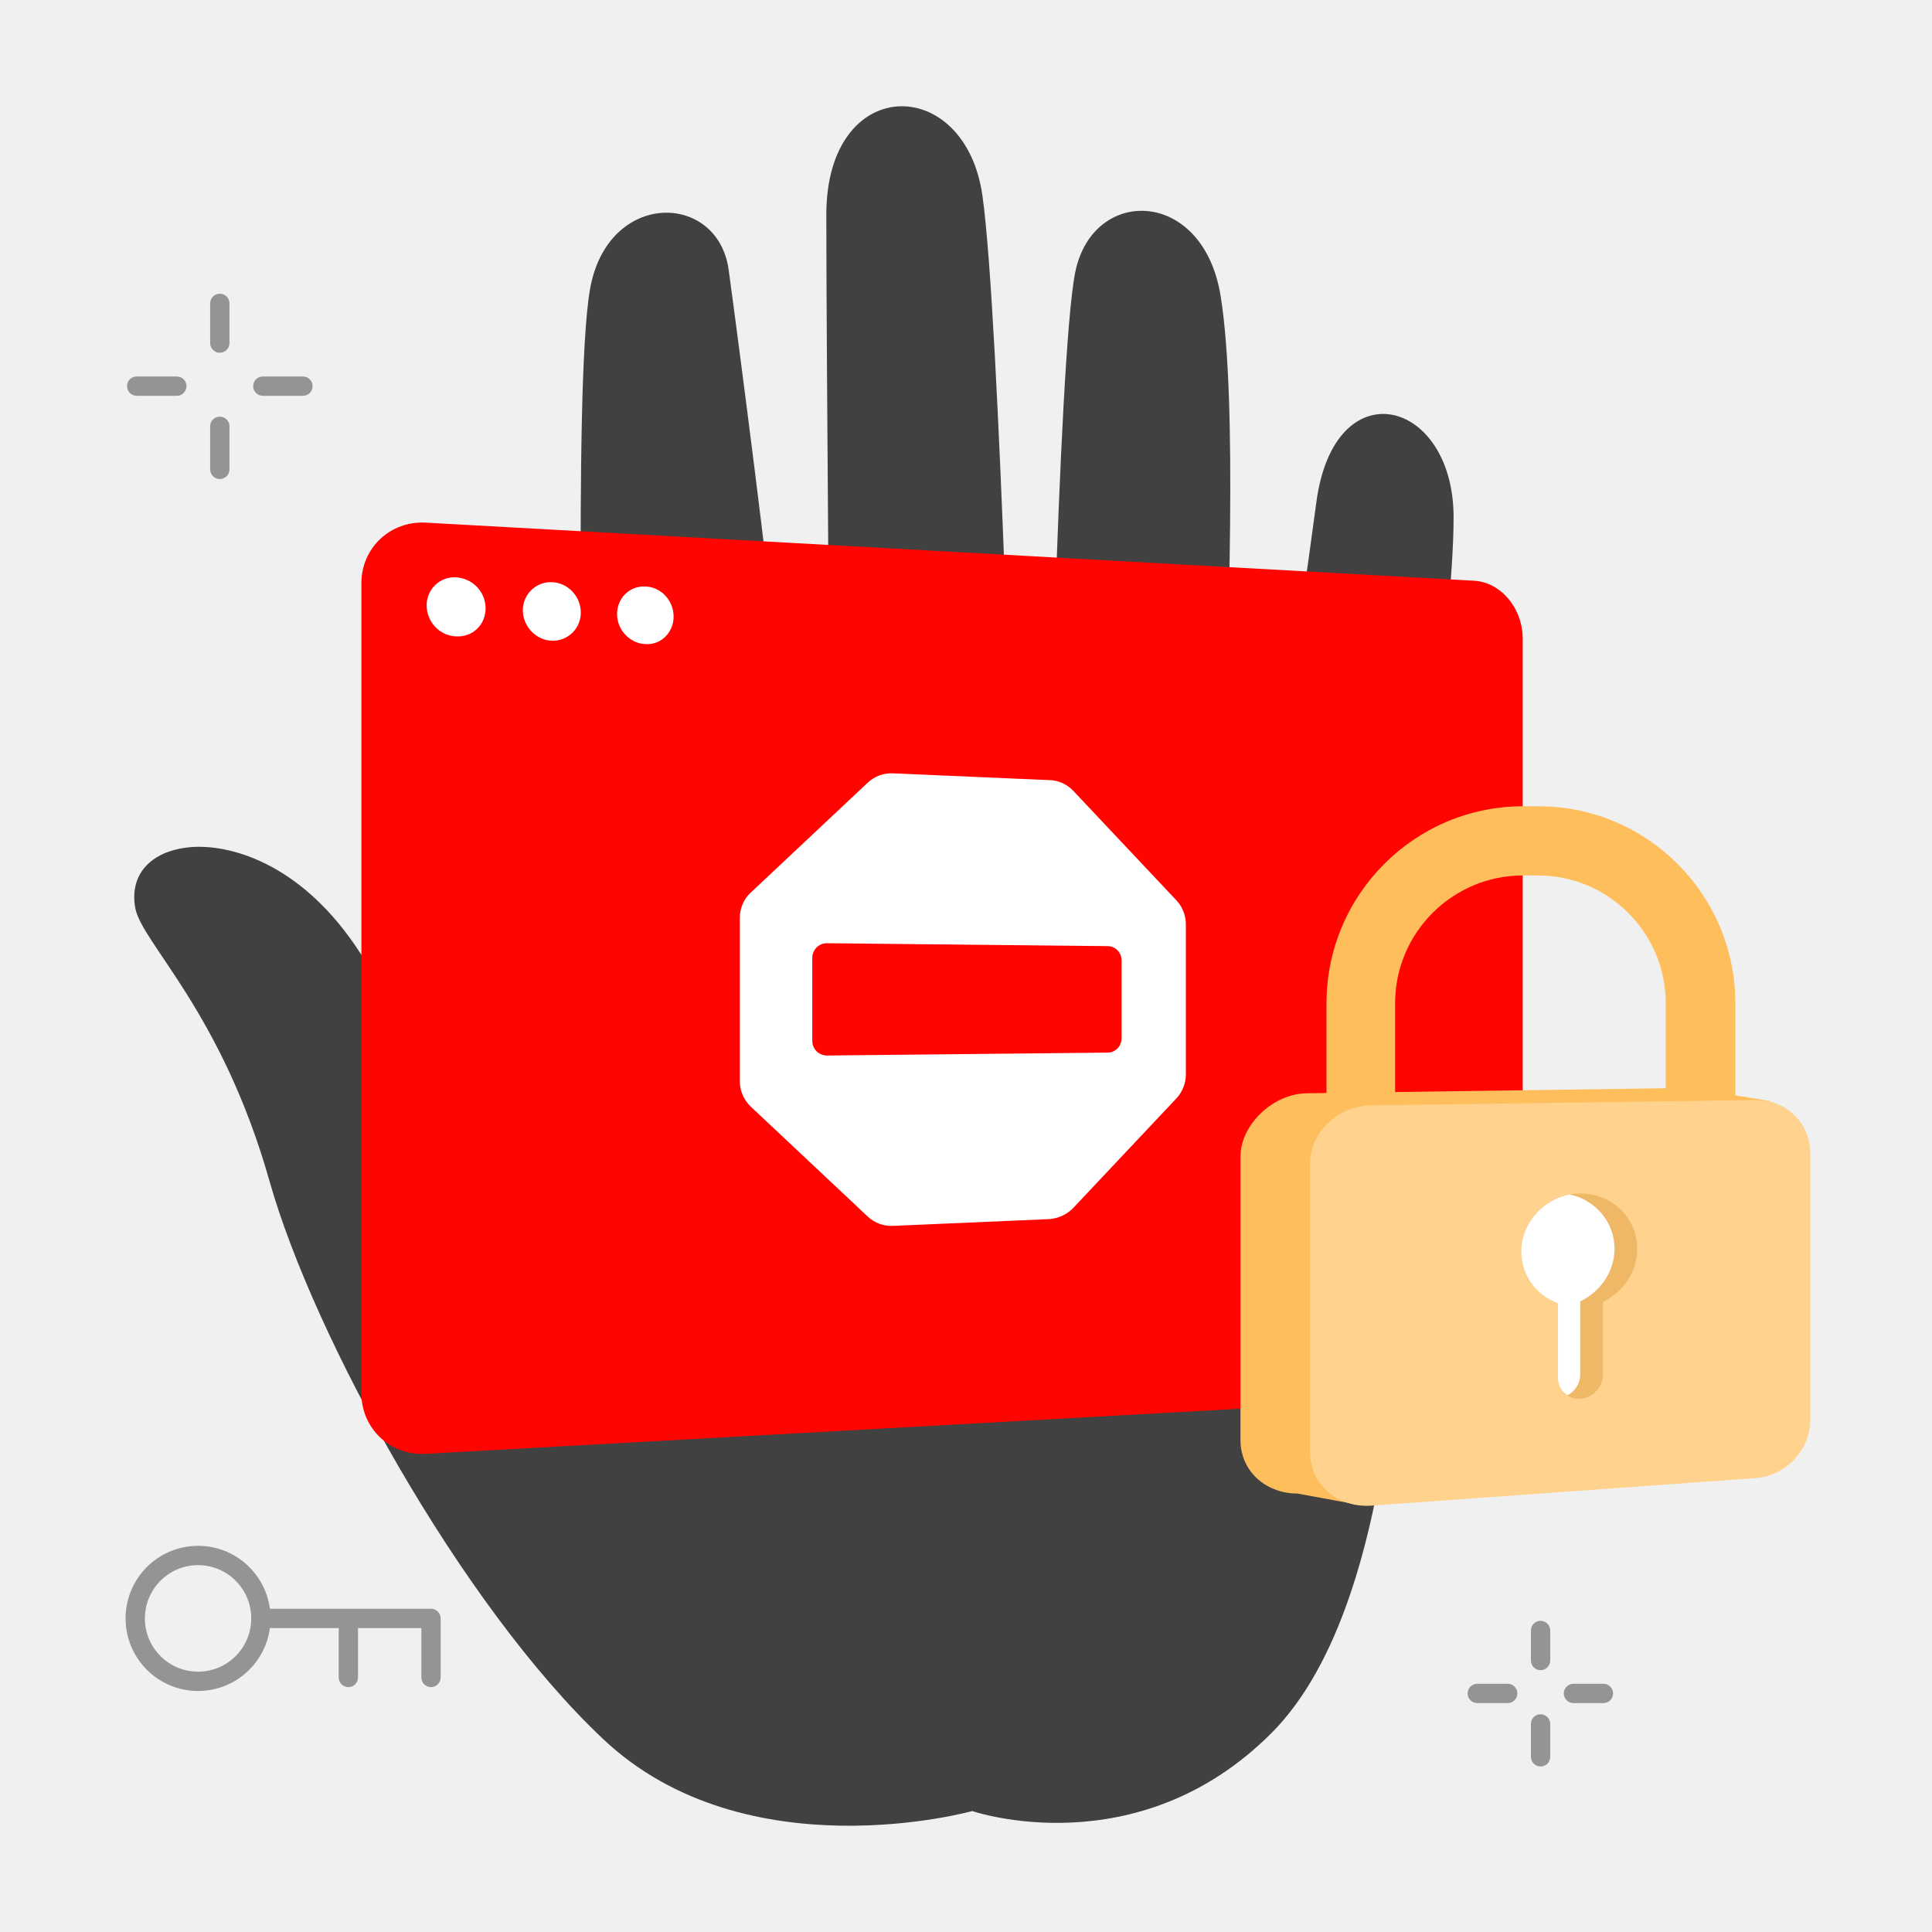
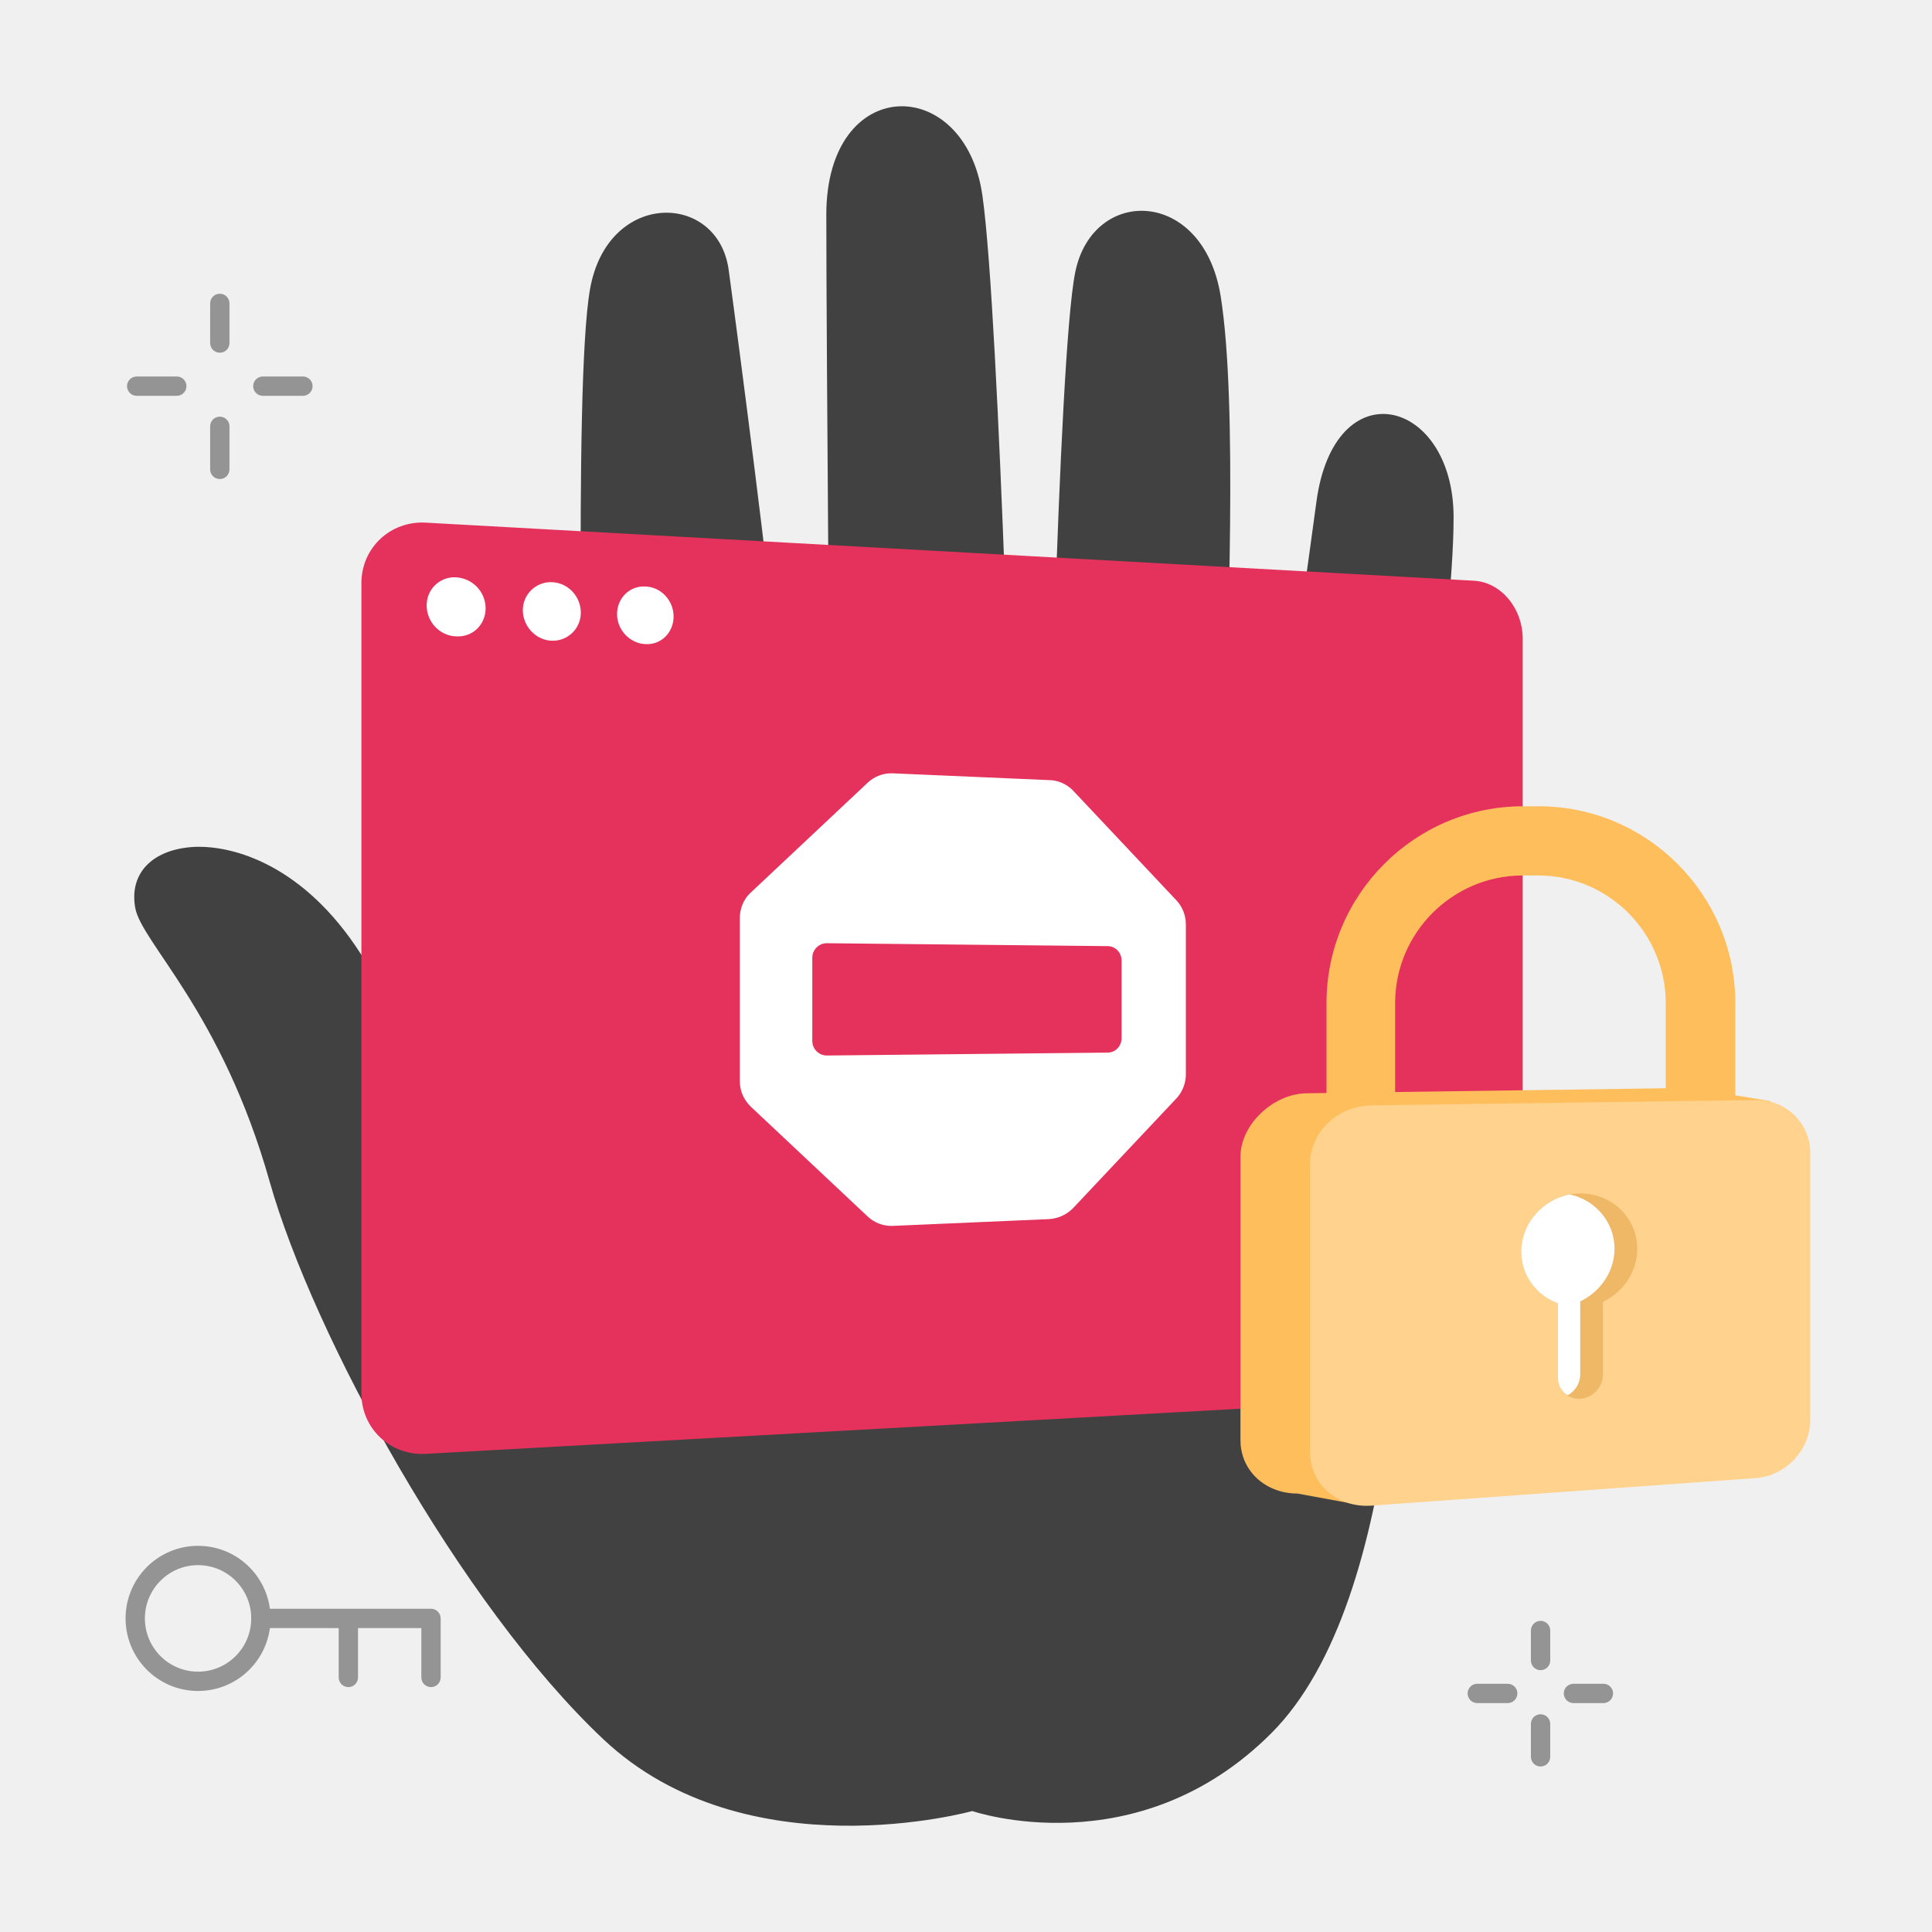
<svg xmlns="http://www.w3.org/2000/svg" width="400" height="400" fill="none" viewBox="0 0 400 400">
  <path fill="#414141" d="M300.951 107.104c0 24.751-9.905 84.073-9.905 117.342s0 106.521-27.816 134.378c-27.815 27.858-61.934 16.134-61.934 16.134s-46.726 13.026-76.343-14.831c-29.616-27.858-60.133-83.673-69.138-115.539C45.91 209.515 29.3 195.186 28 187.971s3.602-12.125 12.106-12.626c8.505-.401 22.913 4.008 34.52 22.045 11.606 18.038 17.51 26.054 23.813 35.975 6.303 9.92 20.611 23.348 20.611 23.348s.4-44.993 1.301-64.233c.9-19.34-1.801-111.931 1.801-132.574s26.515-20.242 28.716-4.008c2.201 16.133 8.805 66.938 9.805 79.965s3.702 44.492 3.702 44.492l7.605-2.706s-.901-106.019-.901-133.175c0-29.26 28.716-29.26 32.318-4.008s6.704 143.096 6.704 143.096l6.703 2.705s2.202-111.931 5.804-129.868 26.514-17.537 30.116 4.91 1.301 72.35.901 94.395-.901 43.59-.901 43.59l5.403 4.009s11.006-73.452 14.408-99.306c3.702-27.857 28.416-21.544 28.416 3.107" />
-   <path fill="#FF0400" d="m305.154 288.98-217.02 12.024c-7.305.401-13.308-5.21-13.308-12.525V120.732c0-7.315 6.003-12.927 13.307-12.526l217.021 12.025c5.603.3 10.105 5.711 10.105 12.024v144.7c0 6.313-4.502 11.724-10.105 12.025" />
+   <path fill="#E5325D" d="m305.154 288.98-217.02 12.024c-7.305.401-13.308-5.21-13.308-12.525V120.732c0-7.315 6.003-12.927 13.307-12.526l217.021 12.025c5.603.3 10.105 5.711 10.105 12.024v144.7c0 6.313-4.502 11.724-10.105 12.025" />
  <path fill="#FFF" d="m217.205 161.514-32.318-1.403a7.15 7.15 0 0 0-5.203 1.904l-24.314 22.847c-1.4 1.303-2.201 3.207-2.201 5.211v33.77c0 2.004.801 3.808 2.201 5.211l24.314 22.847a7.15 7.15 0 0 0 5.203 1.904l32.318-1.403a7.64 7.64 0 0 0 4.902-2.205l21.512-22.847c1.201-1.303 1.901-3.106 1.901-4.91v-31.064c0-1.804-.7-3.608-1.901-4.91l-21.512-22.848c-1.3-1.302-3.101-2.104-4.902-2.104" />
-   <path fill="#FF0400" d="m229.311 217.931-58.132.601c-1.601 0-3.002-1.302-3.002-3.006V198.29c0-1.603 1.301-3.006 3.002-3.006l58.132.601c1.601 0 2.902 1.303 2.902 3.007v16.033c0 1.703-1.301 3.006-2.902 3.006" />
+   <path fill="#E5325D" d="m229.311 217.931-58.132.601c-1.601 0-3.002-1.302-3.002-3.006V198.29c0-1.603 1.301-3.006 3.002-3.006l58.132.601c1.601 0 2.902 1.303 2.902 3.007v16.033c0 1.703-1.301 3.006-2.902 3.006" />
  <path fill="#FFF" fill-rule="evenodd" d="M100.54 125.943c0 3.407-2.701 6.012-6.103 5.812-3.402-.101-6.103-3.007-6.103-6.414s2.801-6.012 6.103-5.812c3.402.201 6.103 3.007 6.103 6.414m19.712.902a5.796 5.796 0 0 1-6.004 5.812c-3.302-.101-6.003-3.007-6.003-6.313a5.794 5.794 0 0 1 6.003-5.812c3.302.1 6.004 2.906 6.004 6.313m13.406 6.511c3.202.201 5.803-2.405 5.803-5.711s-2.601-6.113-5.803-6.213c-3.302-.201-5.903 2.405-5.903 5.712s2.701 6.112 5.903 6.212" clip-rule="evenodd" />
  <path fill="#FFBE5C" fill-rule="evenodd" d="M274.636 269.842h84.647v-62.129c0-22.547-18.31-40.784-40.722-40.784h-3.202c-22.513 0-40.723 18.338-40.723 40.784zm70.239-14.33h-56.031v-47.799c0-14.63 11.907-26.455 26.415-26.455h3.201c14.609 0 26.415 11.925 26.415 26.455z" clip-rule="evenodd" />
  <path fill="#FFBE5C" d="M366.487 227.955s-16.309-2.706-17.31-2.706l-78.643 1.102c-7.004.101-13.708 6.514-13.708 13.127V298.2c0 4.71 2.902 8.518 7.004 10.121q2.251.902 4.803.902l12.507 2.304 7.604-3.707 60.433-4.309c6.204-.401 11.207-5.812 11.207-11.925v-43.39z" />
  <path fill="#FFD28D" d="m363.586 306.016-79.644 5.712c-7.004.501-12.707-4.409-12.707-11.023v-59.723c0-6.614 5.703-12.025 12.707-12.125l79.644-1.103c6.203-.1 11.206 4.81 11.206 10.923v55.515c-.1 6.012-5.003 11.323-11.206 11.824" />
  <path fill="#E7AD55" d="M338.971 258.518c0-6.313-5.203-11.423-11.706-11.423-6.704 0-12.307 5.411-12.307 12.025 0 5.01 3.202 9.118 7.604 10.722v15.532c0 2.505 2.101 4.409 4.703 4.209 2.601-.201 4.602-2.506 4.602-4.911v-15.131c4.303-2.104 7.104-6.313 7.104-11.023" opacity=".7" />
  <path fill="#FFF" d="M334.269 258.518c0-5.511-4.002-10.121-9.305-11.223-5.604 1.102-10.006 6.012-10.006 11.824 0 5.011 3.202 9.119 7.604 10.723v15.532c0 1.503.801 2.805 2.001 3.507 1.601-.902 2.602-2.505 2.602-4.309v-15.131c4.202-2.004 7.104-6.213 7.104-10.923" />
  <path fill="#949494" fill-rule="evenodd" d="M45.51 60.81a2 2 0 0 1 2 2v8.218a2 2 0 1 1-4 0V62.81a2 2 0 0 1 2-2M26.3 79.949a2 2 0 0 1 2-2h8.305a2 2 0 0 1 0 4H28.3a2 2 0 0 1-2-2m26.115 0a2 2 0 0 1 2-2h8.305a2 2 0 1 1 0 4h-8.305a2 2 0 0 1-2-2m-6.905 6.314a2 2 0 0 1 2 2v8.918a2 2 0 1 1-4 0v-8.918a2 2 0 0 1 2-2m273.45 249.316a2 2 0 0 1 2 2v6.212a2 2 0 1 1-4 0v-6.212a2 2 0 0 1 2-2m-15.106 15.027a2 2 0 0 1 2-2h6.303a2 2 0 1 1 0 4h-6.303a2 2 0 0 1-2-2m19.911 0a2 2 0 0 1 2-2h6.203a2 2 0 1 1 0 4h-6.203a2 2 0 0 1-2-2m-4.805 4.313a2 2 0 0 1 2 2v6.814a2 2 0 0 1-4 0v-6.814a2 2 0 0 1 2-2M26 335.073c0-8.296 6.716-15.027 15.007-15.027s15.007 6.731 15.007 15.027c0 8.297-6.716 15.027-15.007 15.027-8.29 0-15.007-6.73-15.007-15.027m15.007-11.027c-6.076 0-11.007 4.934-11.007 11.027S34.931 346.1 41.007 346.1c6.077 0 11.007-4.934 11.007-11.027s-4.93-11.027-11.007-11.027" clip-rule="evenodd" />
  <path fill="#949494" fill-rule="evenodd" d="M52.015 335.073a2 2 0 0 1 2-2h35.22a2 2 0 0 1 2 2v12.226a2 2 0 0 1-4 0v-10.226H74.123v10.226a2 2 0 0 1-4 0v-10.226h-16.11a2 2 0 0 1-2-2" clip-rule="evenodd" />
</svg>
